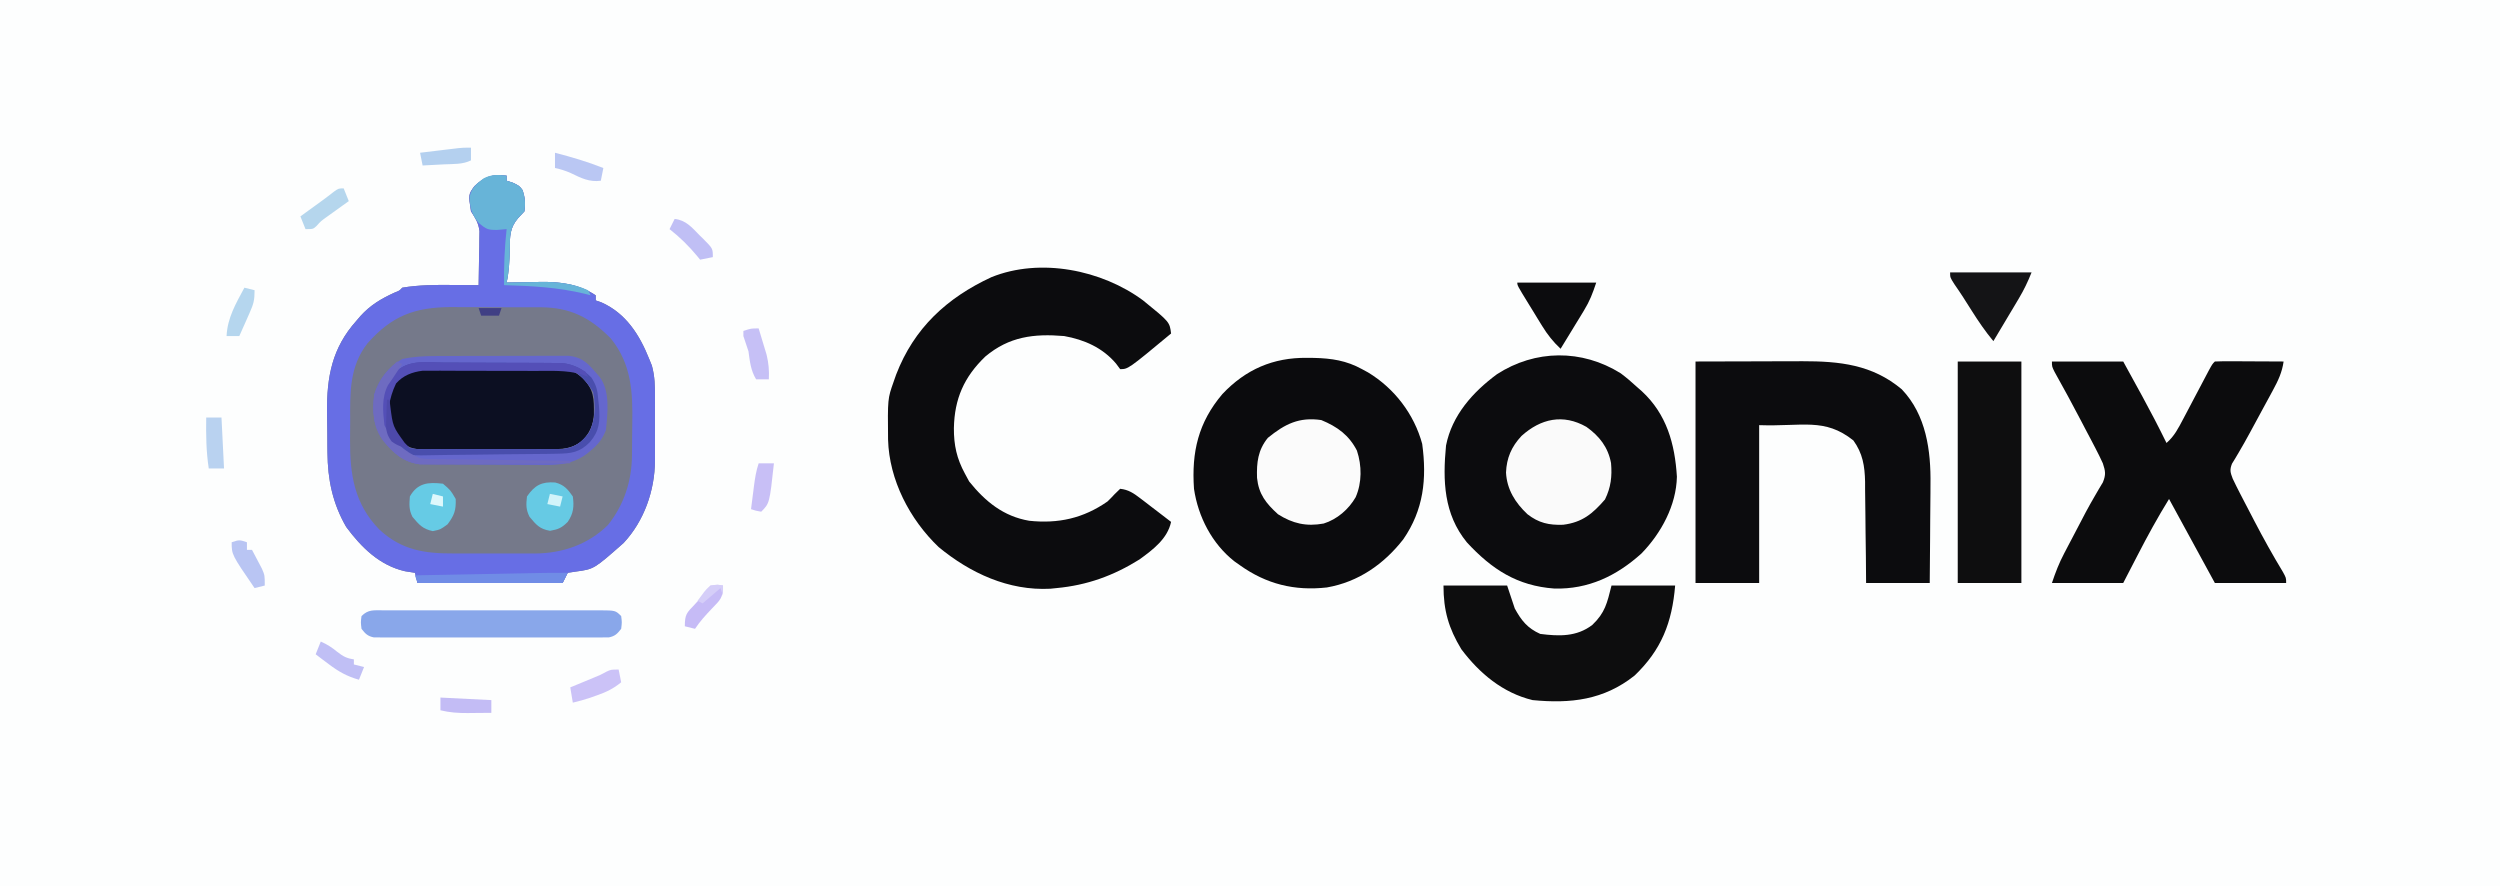
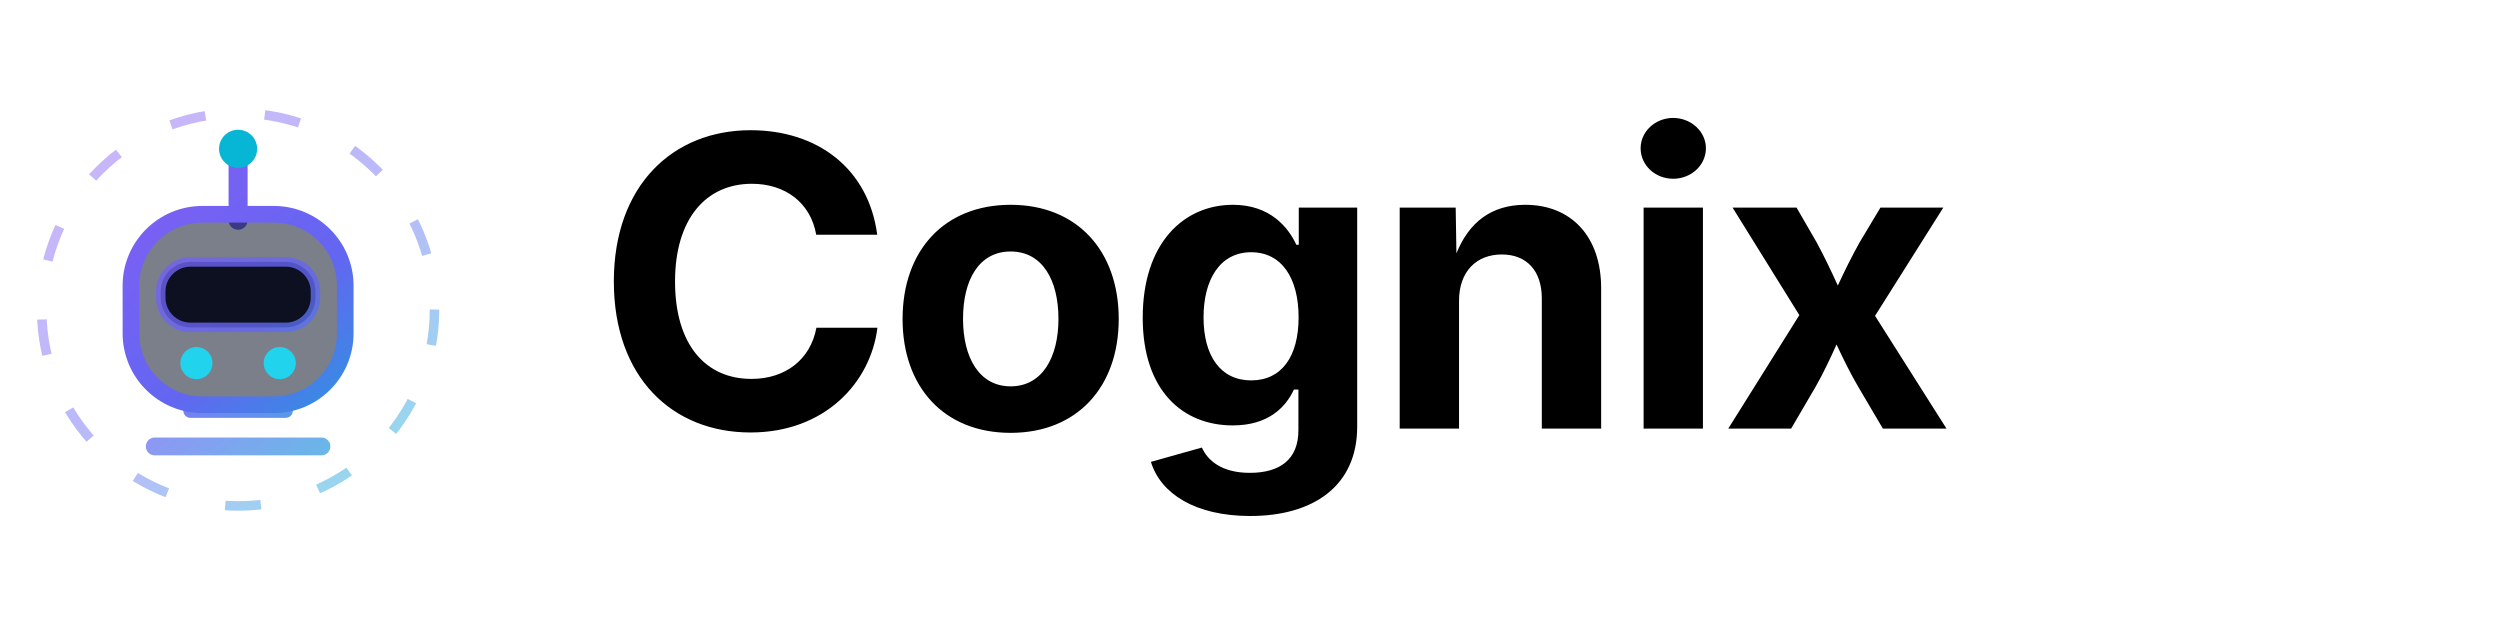
- <svg xmlns="http://www.w3.org/2000/svg" version="1.1" width="982" height="348">
-   <path d="M0 0 C324.06 0 648.12 0 982 0 C982 114.84 982 229.68 982 348 C657.94 348 333.88 348 0 348 C0 233.16 0 118.32 0 0 Z " fill="#FDFEFE" transform="translate(0,0)" />
-   <path d="M0 0 C0 0.66 0 1.32 0 2 C1.176 2.371 1.176 2.371 2.375 2.75 C5 4 5 4 6.312 5.75 C7.24 8.786 7.444 10.832 7 14 C6.181 14.878 5.363 15.756 4.52 16.66 C1.277 20.387 1.258 23.775 1.25 28.562 C1.146 33.146 0.981 37.506 0 42 C0.614 41.984 1.228 41.969 1.861 41.952 C4.699 41.889 7.537 41.851 10.375 41.812 C11.341 41.787 12.306 41.762 13.301 41.736 C21.158 41.657 28.352 42.568 35 47 C35 47.66 35 48.32 35 49 C35.723 49.25 36.446 49.5 37.191 49.758 C46.868 54.038 52.211 62.515 56 72 C56.348 72.858 56.697 73.717 57.056 74.601 C58.251 78.905 58.287 82.83 58.266 87.273 C58.268 88.156 58.269 89.039 58.271 89.948 C58.273 91.809 58.269 93.669 58.261 95.53 C58.25 98.359 58.261 101.187 58.273 104.016 C58.272 105.831 58.27 107.646 58.266 109.461 C58.27 110.298 58.274 111.134 58.278 111.996 C58.186 123.684 54.045 135.608 45.961 144.27 C34.304 154.557 34.304 154.557 27.215 155.508 C26.154 155.67 25.093 155.833 24 156 C23.34 157.32 22.68 158.64 22 160 C3.19 160 -15.62 160 -35 160 C-35.33 158.68 -35.66 157.36 -36 156 C-37.299 155.794 -38.599 155.588 -39.938 155.375 C-49.911 153.096 -57.042 146.029 -63 138 C-68.325 128.801 -70.299 119.359 -70.371 108.828 C-70.38 107.984 -70.389 107.14 -70.398 106.27 C-70.413 104.495 -70.422 102.72 -70.426 100.945 C-70.437 98.27 -70.487 95.597 -70.537 92.922 C-70.668 79.058 -68.58 67.69 -59 57 C-58.215 56.078 -58.215 56.078 -57.414 55.137 C-53.48 50.823 -49.335 48.361 -44.039 45.945 C-42.051 45.166 -42.051 45.166 -41 44 C-34.487 42.912 -28.091 42.881 -21.5 42.938 C-20.487 42.942 -19.474 42.947 -18.43 42.951 C-15.953 42.963 -13.477 42.979 -11 43 C-10.913 39.104 -10.859 35.209 -10.812 31.312 C-10.787 30.21 -10.762 29.107 -10.736 27.971 C-10.722 26.371 -10.722 26.371 -10.707 24.738 C-10.691 23.759 -10.676 22.78 -10.659 21.771 C-11.059 18.521 -12.257 16.736 -14 14 C-15.04 7.451 -15.04 7.451 -12.676 4.152 C-8.638 0.315 -5.678 -0.695 0 0 Z " fill="#75798A" transform="translate(199,69)" />
-   <path d="M0 0 C2.246 1.684 4.312 3.449 6.371 5.355 C7.007 5.912 7.642 6.469 8.297 7.043 C18.014 16.032 21.269 27.665 22.059 40.605 C21.828 51.817 15.913 62.774 8.145 70.754 C-1.629 79.58 -12.728 84.886 -26.059 84.539 C-40.635 83.498 -50.659 76.992 -60.449 66.383 C-69.546 55.252 -69.952 42.136 -68.629 28.355 C-66.288 16.505 -58.15 7.383 -48.629 0.355 C-33.62 -9.356 -15.296 -9.568 0 0 Z " fill="#0C0C0E" transform="translate(636.6289,146.6445)" />
-   <path d="M0 0 C0.928 0.008 1.857 0.015 2.813 0.023 C9.733 0.189 15.55 1.058 21.688 4.438 C22.47 4.862 23.252 5.286 24.059 5.723 C34.407 11.987 42.138 22.064 45.328 33.793 C47.192 47.51 45.891 59.733 37.875 71.312 C30.28 81.026 20.287 88.032 7.887 90.191 C-4.819 91.613 -15.878 88.888 -26.312 81.438 C-27.378 80.683 -27.378 80.683 -28.465 79.914 C-37.234 73.013 -42.702 62.403 -44.312 51.438 C-45.306 36.996 -42.633 25.376 -33.125 14.188 C-23.987 4.518 -13.17 -0.15 0 0 Z " fill="#0B0B0D" transform="translate(513.3125,140.5625)" />
-   <path d="M0 0 C10.435 8.473 10.435 8.473 11 13 C-5.867 27 -5.867 27 -9 27 C-9.536 26.278 -10.072 25.556 -10.625 24.812 C-15.865 18.608 -23.087 15.406 -31 14 C-42.944 12.998 -52.626 14.221 -61.961 22.039 C-70.331 30.089 -74.085 38.629 -74.312 50.188 C-74.342 56.869 -73.19 62.121 -70 68 C-69.443 69.031 -68.886 70.062 -68.312 71.125 C-61.957 79.027 -54.833 84.833 -44.707 86.562 C-33.273 87.759 -23.493 85.597 -14 79 C-13.034 78.071 -12.092 77.115 -11.188 76.125 C-10.466 75.424 -9.744 74.722 -9 74 C-5.735 74.34 -3.674 75.758 -1.109 77.723 C-0.4 78.261 0.309 78.799 1.039 79.354 C1.769 79.917 2.498 80.481 3.25 81.062 C3.995 81.63 4.74 82.198 5.508 82.783 C7.343 84.183 9.173 85.589 11 87 C9.607 93.615 3.901 97.893 -1.398 101.742 C-11.638 108.138 -21.974 111.883 -34 113 C-35.21 113.126 -35.21 113.126 -36.445 113.254 C-52.844 114.116 -67.952 107.087 -80.312 96.875 C-91.698 85.995 -99.731 70.483 -100.168 54.695 C-100.33 38.614 -100.33 38.614 -98 32 C-97.67 31.06 -97.34 30.121 -97 29.152 C-89.968 10.856 -77.035 -1.027 -59.574 -9.125 C-40.372 -16.881 -16.218 -11.994 0 0 Z " fill="#0C0C0E" transform="translate(449,118)" />
-   <path d="M0 0 C8.188 -0.021 16.376 -0.041 24.812 -0.062 C28.656 -0.076 28.656 -0.076 32.577 -0.09 C34.641 -0.093 36.705 -0.096 38.77 -0.098 C40.337 -0.105 40.337 -0.105 41.936 -0.113 C56.569 -0.115 69.373 1.155 81.031 10.934 C90.623 21.001 92.489 35.003 92.293 48.328 C92.289 49.443 92.284 50.558 92.28 51.707 C92.263 55.222 92.226 58.736 92.188 62.25 C92.172 64.652 92.159 67.055 92.146 69.457 C92.116 75.305 92.057 81.152 92 87 C83.75 87 75.5 87 67 87 C66.974 83.628 66.948 80.256 66.922 76.781 C66.883 73.498 66.838 70.215 66.792 66.932 C66.764 64.658 66.743 62.385 66.729 60.111 C66.707 56.834 66.661 53.558 66.609 50.281 C66.608 49.273 66.607 48.264 66.606 47.225 C66.479 41.065 65.681 36.082 62 31 C50.65 21.966 42.031 25.608 25 25 C25 45.46 25 65.92 25 87 C16.75 87 8.5 87 0 87 C0 58.29 0 29.58 0 0 Z " fill="#0C0C0E" transform="translate(666,142)" />
-   <path d="M0 0 C9.24 0 18.48 0 28 0 C29.877 3.424 31.754 6.848 33.688 10.375 C34.268 11.433 34.849 12.49 35.448 13.58 C38.77 19.655 41.953 25.782 45 32 C48.082 29.346 49.658 26.188 51.539 22.617 C51.865 22.002 52.192 21.387 52.528 20.754 C53.565 18.797 54.596 16.836 55.625 14.875 C56.663 12.907 57.702 10.94 58.743 8.975 C59.684 7.197 60.621 5.417 61.557 3.636 C63 1 63 1 64 0 C66 -0.088 68.002 -0.107 70.004 -0.098 C71.219 -0.094 72.434 -0.091 73.686 -0.088 C74.965 -0.08 76.244 -0.071 77.562 -0.062 C78.846 -0.058 80.129 -0.053 81.451 -0.049 C84.634 -0.037 87.817 -0.021 91 0 C90.389 4.293 88.858 7.499 86.797 11.297 C86.477 11.89 86.158 12.483 85.828 13.094 C84.808 14.983 83.779 16.866 82.75 18.75 C82.074 20 81.398 21.25 80.723 22.5 C80.06 23.724 79.397 24.948 78.734 26.172 C78.413 26.767 78.091 27.362 77.759 27.975 C76.336 30.596 74.887 33.191 73.365 35.756 C72.899 36.543 72.433 37.33 71.953 38.141 C71.345 39.131 71.345 39.131 70.724 40.142 C69.768 42.595 70.072 43.546 71 46 C71.929 47.979 72.907 49.935 73.914 51.875 C74.809 53.602 74.809 53.602 75.723 55.363 C76.036 55.962 76.349 56.561 76.672 57.178 C77.606 58.964 78.532 60.753 79.457 62.543 C83.019 69.387 86.736 76.071 90.728 82.672 C92 85 92 85 92 87 C82.76 87 73.52 87 64 87 C58 76 52 65 46 54 C41.542 61.214 37.508 68.589 33.625 76.125 C31.769 79.714 29.913 83.302 28 87 C18.76 87 9.52 87 0 87 C1.432 82.704 2.765 79.266 4.828 75.332 C5.381 74.273 5.934 73.214 6.504 72.123 C7.368 70.484 7.368 70.484 8.25 68.812 C8.811 67.739 9.371 66.666 9.949 65.561 C10.507 64.495 11.066 63.43 11.641 62.332 C12.193 61.277 12.745 60.222 13.314 59.135 C14.438 57.045 15.599 54.973 16.795 52.923 C17.352 51.963 17.91 51.002 18.484 50.012 C18.992 49.164 19.5 48.317 20.022 47.444 C21.245 44.388 21.021 43.107 20 40 C19.078 37.969 18.087 35.968 17.051 33.992 C16.449 32.84 15.848 31.687 15.229 30.5 C14.59 29.292 13.951 28.083 13.312 26.875 C12.693 25.69 12.074 24.506 11.455 23.32 C8.075 16.868 4.627 10.462 1.055 4.114 C0 2 0 2 0 0 Z " fill="#0C0C0D" transform="translate(806,142)" />
-   <path d="M0 0 C0 0.66 0 1.32 0 2 C1.176 2.371 1.176 2.371 2.375 2.75 C5 4 5 4 6.312 5.75 C7.24 8.786 7.444 10.832 7 14 C6.181 14.878 5.363 15.756 4.52 16.66 C1.277 20.387 1.258 23.775 1.25 28.562 C1.146 33.146 0.981 37.506 0 42 C0.614 41.984 1.228 41.969 1.861 41.952 C4.699 41.889 7.537 41.851 10.375 41.812 C11.341 41.787 12.306 41.762 13.301 41.736 C21.158 41.657 28.352 42.568 35 47 C35 47.66 35 48.32 35 49 C35.723 49.25 36.446 49.5 37.191 49.758 C46.868 54.038 52.211 62.515 56 72 C56.348 72.858 56.697 73.717 57.056 74.601 C58.251 78.905 58.287 82.83 58.266 87.273 C58.268 88.156 58.269 89.039 58.271 89.948 C58.273 91.809 58.269 93.669 58.261 95.53 C58.25 98.359 58.261 101.187 58.273 104.016 C58.272 105.831 58.27 107.646 58.266 109.461 C58.27 110.298 58.274 111.134 58.278 111.996 C58.186 123.684 54.045 135.608 45.961 144.27 C34.304 154.557 34.304 154.557 27.215 155.508 C26.154 155.67 25.093 155.833 24 156 C23.34 157.32 22.68 158.64 22 160 C3.19 160 -15.62 160 -35 160 C-35.33 158.68 -35.66 157.36 -36 156 C-37.299 155.794 -38.599 155.588 -39.938 155.375 C-49.911 153.096 -57.042 146.029 -63 138 C-68.325 128.801 -70.299 119.359 -70.371 108.828 C-70.38 107.984 -70.389 107.14 -70.398 106.27 C-70.413 104.495 -70.422 102.72 -70.426 100.945 C-70.437 98.27 -70.487 95.597 -70.537 92.922 C-70.668 79.058 -68.58 67.69 -59 57 C-58.215 56.078 -58.215 56.078 -57.414 55.137 C-53.48 50.823 -49.335 48.361 -44.039 45.945 C-42.051 45.166 -42.051 45.166 -41 44 C-34.487 42.912 -28.091 42.881 -21.5 42.938 C-20.487 42.942 -19.474 42.947 -18.43 42.951 C-15.953 42.963 -13.477 42.979 -11 43 C-10.913 39.104 -10.859 35.209 -10.812 31.312 C-10.787 30.21 -10.762 29.107 -10.736 27.971 C-10.722 26.371 -10.722 26.371 -10.707 24.738 C-10.691 23.759 -10.676 22.78 -10.659 21.771 C-11.059 18.521 -12.257 16.736 -14 14 C-15.04 7.451 -15.04 7.451 -12.676 4.152 C-8.638 0.315 -5.678 -0.695 0 0 Z M-54.625 65.828 C-61.772 74.932 -61.502 85.269 -61.446 96.255 C-61.438 98.797 -61.466 101.336 -61.498 103.877 C-61.558 117.429 -59.834 128.885 -50 139 C-41.358 147.042 -32.323 148.463 -20.809 148.398 C-19.664 148.401 -18.519 148.404 -17.34 148.407 C-14.932 148.409 -12.524 148.404 -10.116 148.391 C-6.445 148.375 -2.775 148.391 0.896 148.41 C3.245 148.408 5.593 148.404 7.941 148.398 C9.031 148.405 10.121 148.411 11.244 148.417 C21.941 148.319 32.067 144.895 39.828 137.184 C46.116 129.324 49.142 119.936 49.238 110 C49.25 108.814 49.25 108.814 49.263 107.603 C49.277 105.925 49.287 104.248 49.295 102.57 C49.307 100.871 49.327 99.172 49.357 97.473 C49.574 85.056 49.087 74.019 40.902 63.918 C32.75 55.698 25.047 51.804 13.547 51.696 C12.457 51.697 11.366 51.698 10.242 51.699 C9.103 51.695 7.963 51.691 6.789 51.686 C4.38 51.68 1.971 51.68 -0.438 51.684 C-4.091 51.687 -7.745 51.664 -11.398 51.639 C-13.747 51.636 -16.096 51.636 -18.445 51.637 C-20.063 51.623 -20.063 51.623 -21.714 51.609 C-36.195 51.695 -45.003 55.003 -54.625 65.828 Z " fill="#676EE5" transform="translate(199,69)" />
-   <path d="M0 0 C8.25 0 16.5 0 25 0 C25.99 2.97 26.98 5.94 28 9 C30.609 13.768 33 16.759 38 19 C45.411 19.962 52.319 20.16 58.453 15.48 C63.481 10.668 64.262 6.951 66 0 C74.25 0 82.5 0 91 0 C89.79 14.523 85.637 25.255 75.055 35.367 C62.95 44.986 49.928 46.45 35 45 C23.287 42.166 14.125 34.49 7 25 C2 16.722 0 9.773 0 0 Z " fill="#0D0D0E" transform="translate(567,230)" />
-   <path d="M0 0 C1.195 -0.022 2.39 -0.045 3.621 -0.068 C4.899 -0.074 6.178 -0.081 7.495 -0.087 C8.835 -0.1 10.174 -0.112 11.514 -0.125 C14.317 -0.147 17.119 -0.157 19.921 -0.159 C23.495 -0.164 27.067 -0.216 30.64 -0.279 C33.406 -0.32 36.171 -0.329 38.938 -0.329 C40.89 -0.337 42.842 -0.377 44.793 -0.418 C50.877 -0.372 54.917 -0.173 59.653 3.876 C64.186 8.514 64.188 12.032 64.127 18.397 C63.718 22.849 62.609 24.942 59.846 28.452 C56.018 31.27 53.291 31.832 48.575 31.856 C47.33 31.868 46.085 31.881 44.803 31.894 C43.453 31.892 42.102 31.889 40.752 31.885 C39.359 31.89 37.966 31.895 36.572 31.901 C33.657 31.91 30.742 31.908 27.827 31.898 C24.098 31.886 20.37 31.906 16.64 31.936 C13.765 31.954 10.889 31.954 8.013 31.948 C6.639 31.948 5.264 31.954 3.889 31.966 C1.966 31.981 0.042 31.968 -1.882 31.953 C-2.975 31.953 -4.068 31.953 -5.194 31.953 C-9.842 31.166 -12.263 28.68 -14.966 24.952 C-17.136 18.556 -17.35 12.074 -14.529 5.889 C-10.259 1.507 -6.037 0.083 0 0 Z " fill="#0C0F22" transform="translate(169.1538,144.5483)" />
-   <path d="M0 0 C8.25 0 16.5 0 25 0 C25 28.71 25 57.42 25 87 C16.75 87 8.5 87 0 87 C0 58.29 0 29.58 0 0 Z " fill="#0E0E0F" transform="translate(769,142)" />
-   <path d="M0 0 C5.113 3.649 8.5 7.981 9.672 14.215 C10.129 19.464 9.621 23.762 7.293 28.512 C2.443 34.108 -1.6 37.506 -9.145 38.449 C-14.726 38.639 -18.708 37.76 -23.145 34.324 C-27.933 29.849 -31.242 24.56 -31.582 17.949 C-31.35 12.189 -29.434 7.771 -25.496 3.562 C-17.923 -3.266 -9.16 -5.21 0 0 Z " fill="#FAFAFA" transform="translate(623.1445,167.6758)" />
-   <path d="M0 0 C6.287 2.588 10.897 5.929 14 12 C15.956 17.867 16.006 24.595 13.5 30.312 C10.76 35.068 6.224 38.993 0.949 40.641 C-5.86 41.896 -11.225 40.66 -17 37 C-21.744 32.681 -24.572 29.13 -25.238 22.703 C-25.421 16.662 -24.902 11.807 -21 7 C-14.304 1.541 -8.708 -1.273 0 0 Z " fill="#FBFBFB" transform="translate(519,165)" />
-   <path d="M0 0 C1.228 -0.006 2.456 -0.013 3.721 -0.019 C5.034 -0.02 6.346 -0.022 7.699 -0.023 C9.071 -0.026 10.443 -0.029 11.814 -0.033 C14.681 -0.039 17.547 -0.041 20.413 -0.04 C24.083 -0.04 27.752 -0.054 31.422 -0.071 C34.251 -0.082 37.08 -0.084 39.91 -0.083 C41.919 -0.085 43.929 -0.096 45.939 -0.107 C47.16 -0.104 48.382 -0.101 49.641 -0.098 C51.252 -0.1 51.252 -0.1 52.897 -0.102 C57.849 0.336 60.214 2.396 63.378 6.083 C63.98 6.772 64.582 7.462 65.203 8.173 C69.423 13.767 68.365 22.492 67.691 29.145 C66.303 32.629 64.606 34.812 61.691 37.145 C60.969 37.757 60.969 37.757 60.233 38.382 C53.763 43.194 47.372 42.838 39.558 42.739 C38.194 42.737 36.83 42.737 35.465 42.739 C32.619 42.737 29.774 42.719 26.928 42.687 C23.292 42.648 19.657 42.643 16.021 42.651 C13.208 42.654 10.396 42.642 7.584 42.625 C5.595 42.614 3.607 42.614 1.618 42.613 C0.403 42.597 -0.812 42.582 -2.063 42.565 C-3.659 42.553 -3.659 42.553 -5.288 42.54 C-11.937 41.672 -15.743 38.15 -19.829 33.18 C-23.776 27.754 -24.104 21.646 -23.309 15.145 C-21.546 9.169 -17.745 4.25 -12.309 1.145 C-8.168 0.293 -4.221 0.015 0 0 Z M-15.684 10.583 C-18.257 16.224 -18.581 22.446 -16.543 28.372 C-14.711 31.79 -12.612 34.172 -9.309 36.145 C-6.399 36.599 -6.399 36.599 -3.151 36.533 C-1.906 36.543 -0.661 36.552 0.621 36.562 C1.976 36.557 3.332 36.551 4.687 36.544 C6.082 36.546 7.477 36.549 8.871 36.552 C11.793 36.557 14.713 36.55 17.635 36.536 C21.372 36.519 25.108 36.529 28.845 36.547 C31.725 36.558 34.605 36.554 37.485 36.547 C38.862 36.545 40.24 36.547 41.617 36.554 C43.546 36.562 45.475 36.548 47.404 36.533 C49.048 36.53 49.048 36.53 50.725 36.526 C55.585 35.902 58.014 34.005 61.003 30.208 C63.609 25.125 63.811 19.679 62.691 14.145 C60.423 10.351 57.683 7.141 53.691 5.145 C51.783 5.039 49.871 4.996 47.959 4.984 C46.157 4.97 46.157 4.97 44.318 4.955 C43.013 4.951 41.707 4.947 40.363 4.942 C39.012 4.936 37.662 4.931 36.312 4.925 C33.477 4.914 30.642 4.909 27.808 4.905 C24.185 4.9 20.563 4.876 16.94 4.847 C14.149 4.828 11.357 4.823 8.565 4.822 C6.583 4.817 4.602 4.799 2.62 4.78 C0.798 4.784 0.798 4.784 -1.06 4.789 C-2.657 4.783 -2.657 4.783 -4.285 4.778 C-9.088 5.361 -12.331 7.141 -15.684 10.583 Z " fill="#6567CD" transform="translate(170.3091,139.8547)" />
-   <path d="M0 0 C0.906 0.004 1.812 0.008 2.746 0.012 C3.699 0.009 4.651 0.005 5.633 0.002 C8.794 -0.007 11.955 -0.001 15.117 0.005 C17.306 0.004 19.496 0.002 21.685 -0 C26.279 -0.003 30.872 0.001 35.465 0.01 C41.364 0.022 47.262 0.015 53.161 0.003 C57.683 -0.004 62.206 -0.002 66.728 0.003 C68.904 0.005 71.079 0.003 73.255 -0.002 C76.291 -0.007 79.327 0.001 82.363 0.012 C83.269 0.008 84.175 0.004 85.108 0 C91.326 0.043 91.326 0.043 93.554 2.271 C93.867 4.709 93.867 4.709 93.554 7.271 C92.04 9.222 91.141 10.152 88.694 10.649 C87.993 10.65 87.292 10.651 86.569 10.652 C85.762 10.66 84.954 10.669 84.122 10.678 C83.24 10.672 82.358 10.665 81.449 10.659 C80.051 10.667 80.051 10.667 78.625 10.675 C75.538 10.688 72.453 10.68 69.367 10.669 C67.226 10.672 65.085 10.674 62.944 10.678 C58.455 10.683 53.966 10.676 49.477 10.662 C43.716 10.645 37.956 10.655 32.196 10.673 C27.774 10.684 23.353 10.68 18.931 10.673 C16.807 10.67 14.683 10.673 12.558 10.68 C9.592 10.688 6.626 10.676 3.66 10.659 C2.336 10.668 2.336 10.668 0.986 10.678 C-0.225 10.665 -0.225 10.665 -1.461 10.652 C-2.162 10.651 -2.863 10.65 -3.586 10.649 C-6.032 10.152 -6.931 9.222 -8.446 7.271 C-8.758 4.709 -8.758 4.709 -8.446 2.271 C-5.751 -0.424 -3.662 0.025 0 0 Z " fill="#89A7EA" transform="translate(150.4458,239.7289)" />
-   <path d="M0 0 C1.412 0.002 2.824 0.002 4.236 -0 C7.188 0.002 10.14 0.02 13.092 0.052 C16.865 0.091 20.636 0.096 24.409 0.088 C27.323 0.085 30.236 0.097 33.15 0.114 C34.54 0.121 35.931 0.125 37.321 0.124 C39.269 0.126 41.217 0.149 43.164 0.174 C44.27 0.182 45.375 0.191 46.514 0.199 C51.278 0.803 54.559 2.528 57.938 5.906 C59.933 9.084 60.352 10.841 60.625 14.594 C60.723 15.508 60.821 16.422 60.922 17.363 C61.3 23.141 61.171 26.773 57.312 31.281 C53.26 35.384 49.983 35.725 44.337 35.818 C42.389 35.852 42.389 35.852 40.402 35.887 C34.463 35.962 28.524 36.015 22.585 36.054 C19.452 36.076 16.319 36.118 13.187 36.177 C9.396 36.248 5.607 36.285 1.816 36.297 C0.376 36.307 -1.064 36.33 -2.504 36.364 C-13.684 36.621 -13.684 36.621 -17.789 34.127 C-21.511 30.545 -24.133 26.768 -24.711 21.57 C-24.842 10.296 -24.842 10.296 -20.375 5.594 C-19.633 4.729 -18.89 3.865 -18.125 2.975 C-13.063 -1.157 -6.185 -0.079 0 0 Z M-19.75 8.031 C-22.323 13.672 -22.647 19.895 -20.609 25.82 C-18.776 29.239 -16.678 31.621 -13.375 33.594 C-10.465 34.047 -10.465 34.047 -7.217 33.982 C-5.972 33.991 -4.727 34.001 -3.445 34.011 C-2.089 34.005 -0.734 33.999 0.621 33.992 C2.016 33.994 3.411 33.997 4.805 34.001 C7.727 34.005 10.647 33.999 13.569 33.985 C17.306 33.968 21.042 33.978 24.779 33.996 C27.659 34.006 30.539 34.003 33.419 33.995 C34.796 33.993 36.174 33.996 37.551 34.003 C39.48 34.01 41.409 33.997 43.338 33.982 C44.982 33.978 44.982 33.978 46.659 33.975 C51.519 33.35 53.948 31.454 56.938 27.656 C59.543 22.574 59.745 17.127 58.625 11.594 C56.357 7.8 53.617 4.59 49.625 2.594 C47.717 2.487 45.805 2.445 43.894 2.433 C42.091 2.418 42.091 2.418 40.252 2.404 C38.947 2.399 37.642 2.395 36.297 2.391 C34.946 2.385 33.596 2.379 32.246 2.373 C29.411 2.363 26.576 2.357 23.742 2.354 C20.119 2.348 16.497 2.324 12.874 2.296 C10.083 2.277 7.291 2.272 4.499 2.27 C2.518 2.266 0.536 2.247 -1.446 2.228 C-3.268 2.233 -3.268 2.233 -5.126 2.237 C-6.722 2.232 -6.722 2.232 -8.351 2.226 C-13.154 2.81 -16.397 4.59 -19.75 8.031 Z " fill="#494EAD" transform="translate(174.375,142.4062)" />
-   <path d="M0 0 C10.56 0 21.12 0 32 0 C30.489 3.778 29.019 6.851 26.961 10.301 C26.381 11.277 25.801 12.254 25.203 13.26 C24.6 14.267 23.997 15.275 23.375 16.312 C22.764 17.339 22.153 18.366 21.523 19.424 C20.019 21.951 18.511 24.476 17 27 C13.834 23.194 11.135 19.239 8.5 15.062 C7.74 13.866 6.98 12.669 6.219 11.473 C5.853 10.894 5.487 10.315 5.109 9.719 C4.011 8.017 2.869 6.351 1.719 4.684 C0 2 0 2 0 0 Z " fill="#141416" transform="translate(766,107)" />
-   <path d="M0 0 C10.23 0 20.46 0 31 0 C29.552 4.344 28.469 7.21 26.18 10.961 C25.645 11.844 25.11 12.727 24.559 13.637 C24.003 14.54 23.447 15.444 22.875 16.375 C22.312 17.302 21.748 18.229 21.168 19.184 C19.784 21.459 18.395 23.731 17 26 C14.061 23.237 11.875 20.484 9.766 17.051 C9.192 16.121 8.618 15.191 8.027 14.232 C7.441 13.269 6.854 12.305 6.25 11.312 C5.648 10.337 5.046 9.362 4.426 8.357 C0 1.147 0 1.147 0 0 Z " fill="#0C0C0E" transform="translate(596,111)" />
-   <path d="M0 0 C0 0.66 0 1.32 0 2 C0.784 2.248 1.567 2.495 2.375 2.75 C5 4 5 4 6.312 5.75 C7.24 8.786 7.444 10.832 7 14 C5.772 15.317 5.772 15.317 4.52 16.66 C1.277 20.387 1.258 23.775 1.25 28.562 C1.146 33.146 0.981 37.506 0 42 C0.614 41.984 1.228 41.969 1.861 41.952 C4.699 41.889 7.537 41.851 10.375 41.812 C11.823 41.775 11.823 41.775 13.301 41.736 C19.867 41.67 25.945 42.273 32 45 C32.33 45.66 32.66 46.32 33 47 C32.221 46.795 31.443 46.59 30.641 46.379 C20.101 43.841 9.803 43.315 -1 43 C-1.129 35.598 -0.797 28.36 0 21 C-1.217 21.103 -2.434 21.206 -3.688 21.312 C-7.366 21.332 -7.877 21.099 -10.938 18.625 C-13.726 15.076 -14.531 12.708 -14.473 8.109 C-13.707 4.694 -11.748 3.112 -9.023 1.055 C-5.97 -0.537 -3.355 -0.411 0 0 Z " fill="#67B4D8" transform="translate(199,69)" />
-   <path d="M0 0 C3.461 0.865 4.949 2.626 6.938 5.484 C7.496 9.395 7.193 12.214 4.938 15.484 C2.62 17.801 1.252 18.431 -2 18.984 C-6.074 18.319 -7.465 16.601 -10.062 13.484 C-11.507 10.596 -11.439 8.688 -11.062 5.484 C-7.966 1.033 -5.271 -0.359 0 0 Z " fill="#66CAE4" transform="translate(218.0625,189.5156)" />
-   <path d="M0 0 C3 2.562 3 2.562 5 6 C5.156 10.443 4.465 12.375 1.812 15.938 C-1 18 -1 18 -4 18.625 C-7.963 17.799 -9.445 16.066 -12 13 C-13.405 10.191 -13.249 8.112 -13 5 C-9.99 -0.304 -5.8 -0.7 0 0 Z " fill="#66CBE5" transform="translate(174,190)" />
-   <path d="M0 0 C1.412 0.002 2.824 0.002 4.236 -0 C7.188 0.002 10.14 0.02 13.092 0.052 C16.865 0.091 20.636 0.096 24.409 0.088 C27.323 0.085 30.236 0.097 33.15 0.114 C34.54 0.121 35.931 0.125 37.321 0.124 C39.269 0.126 41.217 0.149 43.164 0.174 C44.27 0.182 45.375 0.191 46.514 0.199 C50.103 0.654 52.536 1.736 55.625 3.594 C56.12 4.584 56.12 4.584 56.625 5.594 C55.755 5.27 54.885 4.946 53.989 4.613 C48.064 2.933 41.916 3.289 35.809 3.293 C34.465 3.289 33.122 3.285 31.779 3.28 C28.974 3.273 26.169 3.273 23.365 3.278 C19.781 3.284 16.199 3.267 12.615 3.244 C9.845 3.229 7.075 3.228 4.305 3.231 C2.345 3.23 0.385 3.217 -1.574 3.203 C-2.773 3.209 -3.971 3.215 -5.205 3.221 C-6.255 3.221 -7.304 3.22 -8.385 3.22 C-12.475 3.731 -16.035 5.07 -18.801 8.215 C-21.715 14.185 -22.155 20.006 -22.375 26.594 C-25.119 23.85 -24.706 22.172 -24.75 18.344 C-24.654 12.885 -24.258 9.681 -20.375 5.594 C-19.633 4.729 -18.89 3.865 -18.125 2.975 C-13.063 -1.157 -6.185 -0.079 0 0 Z " fill="#544FB7" transform="translate(174.375,142.4062)" />
-   <path d="M0 0 C0.66 0.33 1.32 0.66 2 1 C1.402 1.887 0.804 2.774 0.188 3.688 C-0.534 4.781 -1.256 5.874 -2 7 C-2.797 8.141 -2.797 8.141 -3.609 9.305 C-6.159 14.246 -5.608 19.586 -5 25 C-2.284 30.85 2.976 35.569 9 38 C11.787 38.326 11.787 38.326 14.87 38.319 C16.642 38.349 16.642 38.349 18.449 38.379 C19.719 38.391 20.988 38.402 22.297 38.414 C24.253 38.443 24.253 38.443 26.248 38.473 C29.707 38.524 33.166 38.564 36.625 38.601 C40.158 38.641 43.69 38.692 47.223 38.742 C54.148 38.839 61.074 38.923 68 39 C68 39.33 68 39.66 68 40 C60.02 40.07 52.04 40.123 44.059 40.155 C40.354 40.171 36.648 40.192 32.942 40.226 C29.363 40.259 25.784 40.277 22.205 40.285 C20.842 40.29 19.479 40.301 18.117 40.317 C16.202 40.339 14.287 40.34 12.373 40.341 C11.284 40.347 10.196 40.354 9.075 40.361 C2.386 39.576 -1.422 36.019 -5.52 31.035 C-9.459 25.619 -9.813 19.491 -9 13 C-7.245 7.545 -4.234 3.764 0 0 Z " fill="#6E6BC1" transform="translate(156,142)" />
-   <path d="M0 0 C-0.66 1.32 -1.32 2.64 -2 4 C-20.81 4 -39.62 4 -59 4 C-59.33 3.01 -59.66 2.02 -60 1 C-52.419 0.857 -44.839 0.714 -37.258 0.573 C-34.68 0.524 -32.102 0.476 -29.524 0.427 C-25.815 0.357 -22.107 0.288 -18.398 0.219 C-16.673 0.186 -16.673 0.186 -14.913 0.152 C-13.832 0.132 -12.752 0.112 -11.638 0.092 C-10.219 0.065 -10.219 0.065 -8.772 0.038 C-5.847 -0.002 -2.924 -0.006 0 0 Z " fill="#708CE6" transform="translate(223,225)" />
-   <path d="M0 0 C0.33 1.65 0.66 3.3 1 5 C-2.007 7.482 -4.826 8.843 -8.5 10.125 C-9.908 10.624 -9.908 10.624 -11.344 11.133 C-13.553 11.854 -15.737 12.477 -18 13 C-18.33 11.02 -18.66 9.04 -19 7 C-18.18 6.662 -17.36 6.325 -16.516 5.977 C-15.438 5.531 -14.36 5.085 -13.25 4.625 C-11.649 3.964 -11.649 3.964 -10.016 3.289 C-7.101 2.092 -7.101 2.092 -4.797 0.836 C-3 0 -3 0 0 0 Z " fill="#CBC2F7" transform="translate(243,263)" />
-   <path d="M0 0 C1.98 0 3.96 0 6 0 C6.33 6.6 6.66 13.2 7 20 C5.02 20 3.04 20 1 20 C-0.03 13.303 -0.102 6.769 0 0 Z " fill="#B9D2F0" transform="translate(81,164)" />
-   <path d="M0 0 C0.677 2.205 1.341 4.414 2 6.625 C2.371 7.855 2.743 9.085 3.125 10.352 C3.937 13.738 4.17 16.539 4 20 C2.35 20 0.7 20 -1 20 C-3.134 16.444 -3.439 13.067 -4 9 C-4.644 6.993 -5.306 4.991 -6 3 C-6 2.34 -6 1.68 -6 1 C-3 0 -3 0 0 0 Z " fill="#C6C0F6" transform="translate(298,129)" />
-   <path d="M0 0 C2.516 1.118 4.358 2.295 6.5 4.062 C8.828 5.866 10.144 6.577 13 7 C13 7.66 13 8.32 13 9 C14.32 9.33 15.64 9.66 17 10 C16.34 11.65 15.68 13.3 15 15 C10.318 13.68 6.996 11.802 3.125 8.875 C2.158 8.151 1.191 7.426 0.195 6.68 C-0.529 6.125 -1.254 5.571 -2 5 C-1.34 3.35 -0.68 1.7 0 0 Z " fill="#C0BFF5" transform="translate(126,252)" />
-   <path d="M0 0 C1.98 0 3.96 0 6 0 C4.286 15.714 4.286 15.714 1 19 C-1.125 18.625 -1.125 18.625 -3 18 C-2.691 15.562 -2.378 13.125 -2.062 10.688 C-1.975 9.997 -1.888 9.307 -1.799 8.596 C-1.408 5.599 -0.958 2.875 0 0 Z " fill="#C8BFF6" transform="translate(298,182)" />
-   <path d="M0 0 C0.66 1.65 1.32 3.3 2 5 C1.241 5.543 0.481 6.085 -0.301 6.645 C-1.295 7.36 -2.289 8.075 -3.312 8.812 C-4.299 9.52 -5.285 10.228 -6.301 10.957 C-8.935 12.834 -8.935 12.834 -10.668 14.762 C-12 16 -12 16 -15 16 C-15.66 14.35 -16.32 12.7 -17 11 C-15.879 10.186 -15.879 10.186 -14.734 9.355 C-13.75 8.64 -12.765 7.925 -11.75 7.188 C-10.775 6.48 -9.801 5.772 -8.797 5.043 C-7.099 3.803 -5.417 2.54 -3.766 1.238 C-2 0 -2 0 0 0 Z " fill="#B5D6ED" transform="translate(135,74)" />
-   <path d="M0 0 C2.625 -0.188 2.625 -0.188 5 0 C5 4.931 3.942 5.594 0.625 9.062 C-1.839 11.663 -4.01 14.015 -6 17 C-7.32 16.67 -8.64 16.34 -10 16 C-10 11.258 -9.272 10.747 -6.125 7.438 C-3.829 4.997 -1.864 2.796 0 0 Z " fill="#C6BBF6" transform="translate(279,230)" />
-   <path d="M0 0 C0 0.99 0 1.98 0 3 C0.66 3 1.32 3 2 3 C2.843 4.578 3.674 6.163 4.5 7.75 C4.964 8.632 5.428 9.513 5.906 10.422 C7 13 7 13 7 17 C5.68 17.33 4.36 17.66 3 18 C-6 4.893 -6 4.893 -6 0 C-3 -1 -3 -1 0 0 Z " fill="#B9C5F3" transform="translate(97,213)" />
-   <path d="M0 0 C4.39 0.439 6.825 3.381 9.75 6.375 C10.257 6.87 10.763 7.365 11.285 7.875 C15 11.62 15 11.62 15 15 C13.35 15.33 11.7 15.66 10 16 C9.636 15.553 9.273 15.105 8.898 14.645 C5.545 10.612 2.124 7.24 -2 4 C-1.34 2.68 -0.68 1.36 0 0 Z " fill="#C0BFF5" transform="translate(265,86)" />
-   <path d="M0 0 C6.487 1.681 12.768 3.531 19 6 C18.67 7.65 18.34 9.3 18 11 C13.408 11.592 10.211 9.92 6.184 7.973 C4.126 7.056 2.197 6.473 0 6 C0 4.02 0 2.04 0 0 Z " fill="#BAC7F3" transform="translate(218,60)" />
-   <path d="M0 0 C1.32 0.33 2.64 0.66 4 1 C4 5.021 3.586 6.433 2 10 C1.662 10.766 1.325 11.531 0.977 12.32 C-0.009 14.55 -1.002 16.776 -2 19 C-3.65 19 -5.3 19 -7 19 C-6.674 11.833 -3.346 6.231 0 0 Z " fill="#B5D6EE" transform="translate(96,113)" />
-   <path d="M0 0 C6.6 0.33 13.2 0.66 20 1 C20 2.65 20 4.3 20 6 C17.604 6.027 15.208 6.047 12.812 6.062 C12.139 6.071 11.465 6.079 10.771 6.088 C7.046 6.106 3.621 5.893 0 5 C0 3.35 0 1.7 0 0 Z " fill="#C3BCF5" transform="translate(173,274)" />
-   <path d="M0 0 C0 1.65 0 3.3 0 5 C-3.3 6.65 -6.991 6.383 -10.625 6.562 C-11.427 6.606 -12.229 6.649 -13.055 6.693 C-15.036 6.8 -17.018 6.9 -19 7 C-19.33 5.35 -19.66 3.7 -20 2 C-17.229 1.665 -14.459 1.332 -11.688 1 C-10.902 0.905 -10.116 0.809 -9.307 0.711 C-8.549 0.621 -7.792 0.53 -7.012 0.438 C-6.315 0.354 -5.619 0.27 -4.901 0.184 C-3 0 -3 0 0 0 Z " fill="#B4D0EF" transform="translate(185,58)" />
-   <path d="M0 0 C0.33 0 0.66 0 1 0 C1.098 0.808 1.196 1.616 1.297 2.449 C2.311 10.541 2.311 10.541 7 17 C7.66 17.66 8.32 18.32 9 19 C6.033 18.67 4.263 18.195 1.844 16.406 C-0.693 13.095 -0.402 10.867 -0.25 6.75 C-0.214 5.487 -0.178 4.223 -0.141 2.922 C-0.094 1.958 -0.048 0.993 0 0 Z " fill="#4D49AA" transform="translate(152,157)" />
-   <path d="M0 0 C1.65 0.33 3.3 0.66 5 1 C4.67 2.32 4.34 3.64 4 5 C2.35 4.67 0.7 4.34 -1 4 C-0.67 2.68 -0.34 1.36 0 0 Z " fill="#D2F4FA" transform="translate(216,194)" />
-   <path d="M0 0 C2.97 0 5.94 0 9 0 C8.67 0.99 8.34 1.98 8 3 C5.69 3 3.38 3 1 3 C0.67 2.01 0.34 1.02 0 0 Z " fill="#403F84" transform="translate(188,121)" />
-   <path d="M0 0 C0.722 0.124 1.444 0.247 2.188 0.375 C2.188 1.695 2.188 3.015 2.188 4.375 C1.857 3.385 1.528 2.395 1.188 1.375 C-2.277 4.345 -2.277 4.345 -5.812 7.375 C-6.473 7.045 -7.133 6.715 -7.812 6.375 C-3.505 0.467 -3.505 0.467 0 0 Z " fill="#D5CEF8" transform="translate(281.8125,229.625)" />
-   <path d="M0 0 C1.98 0.495 1.98 0.495 4 1 C4 2.32 4 3.64 4 5 C2.35 4.67 0.7 4.34 -1 4 C-0.67 2.68 -0.34 1.36 0 0 Z " fill="#DEF8FC" transform="translate(170,194)" />
+ <svg xmlns="http://www.w3.org/2000/svg" viewBox="0 0 210 52" role="img" aria-label="Cognix">
+   <style>
+     .wordmark {
+       font-family: system-ui, -apple-system, BlinkMacSystemFont, "Segoe UI", sans-serif;
+       font-size: 34px;
+       font-weight: 700;
+       letter-spacing: -0.02em;
+     }
+     @media (prefers-color-scheme: dark) {
+       .wordmark { fill: #f1f5f9; }
+     }
+     @media (prefers-color-scheme: light) {
+       .wordmark { fill: #0f172a; }
+     }
+   </style>
+   <defs>
+     <linearGradient id="cognix-mark-grad" x1="6" y1="4" x2="34" y2="36" gradientUnits="userSpaceOnUse">
+       <stop offset="0" stop-color="#8b5cf6" />
+       <stop offset="0.55" stop-color="#6366f1" />
+       <stop offset="1" stop-color="#06b6d4" />
+     </linearGradient>
+   </defs>
+   <g transform="translate(0, 6)">
+     <circle cx="20" cy="20" r="16.5" fill="none" stroke="url(#cognix-mark-grad)" stroke-width="0.8" stroke-dasharray="3 5" opacity="0.45" />
+     <path d="M20 12.5V7.5" stroke="url(#cognix-mark-grad)" stroke-width="1.6" stroke-linecap="round" />
+     <circle cx="20" cy="6.5" r="1.6" fill="#06b6d4" />
+     <rect x="11" y="12" width="18" height="16" rx="6" fill="#0f172a" fill-opacity="0.55" stroke="url(#cognix-mark-grad)" stroke-width="1.4" />
+     <rect x="13.5" y="16" width="13" height="5.5" rx="2.5" fill="#020617" opacity="0.92" />
+     <rect x="13.5" y="16" width="13" height="5.5" rx="2.5" fill="none" stroke="url(#cognix-mark-grad)" stroke-width="0.8" opacity="0.8" />
+     <circle cx="16.5" cy="24.5" r="1.35" fill="#22d3ee" />
+     <circle cx="23.5" cy="24.5" r="1.35" fill="#22d3ee" />
+     <path d="M16 28.5H24" stroke="url(#cognix-mark-grad)" stroke-width="1.2" stroke-linecap="round" opacity="0.85" />
+     <path d="M13 31.5H27" stroke="url(#cognix-mark-grad)" stroke-width="1.5" stroke-linecap="round" opacity="0.7" />
+   </g>
+   <text x="50" y="36" class="wordmark">Cognix</text>
</svg>
